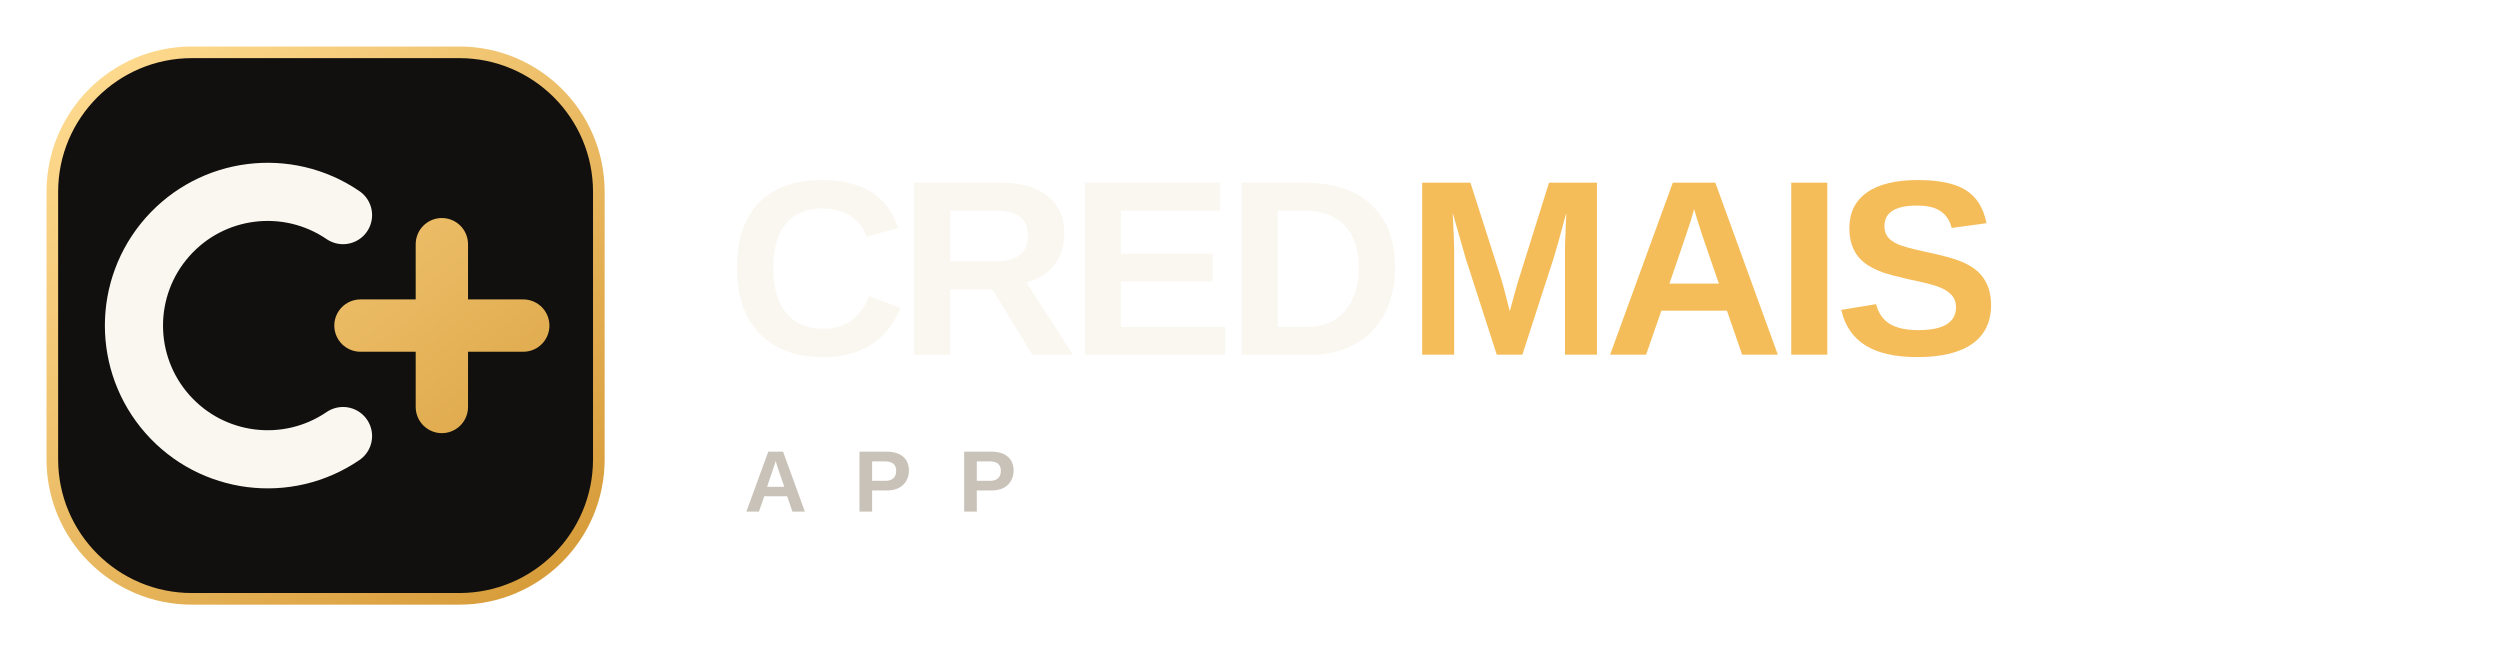
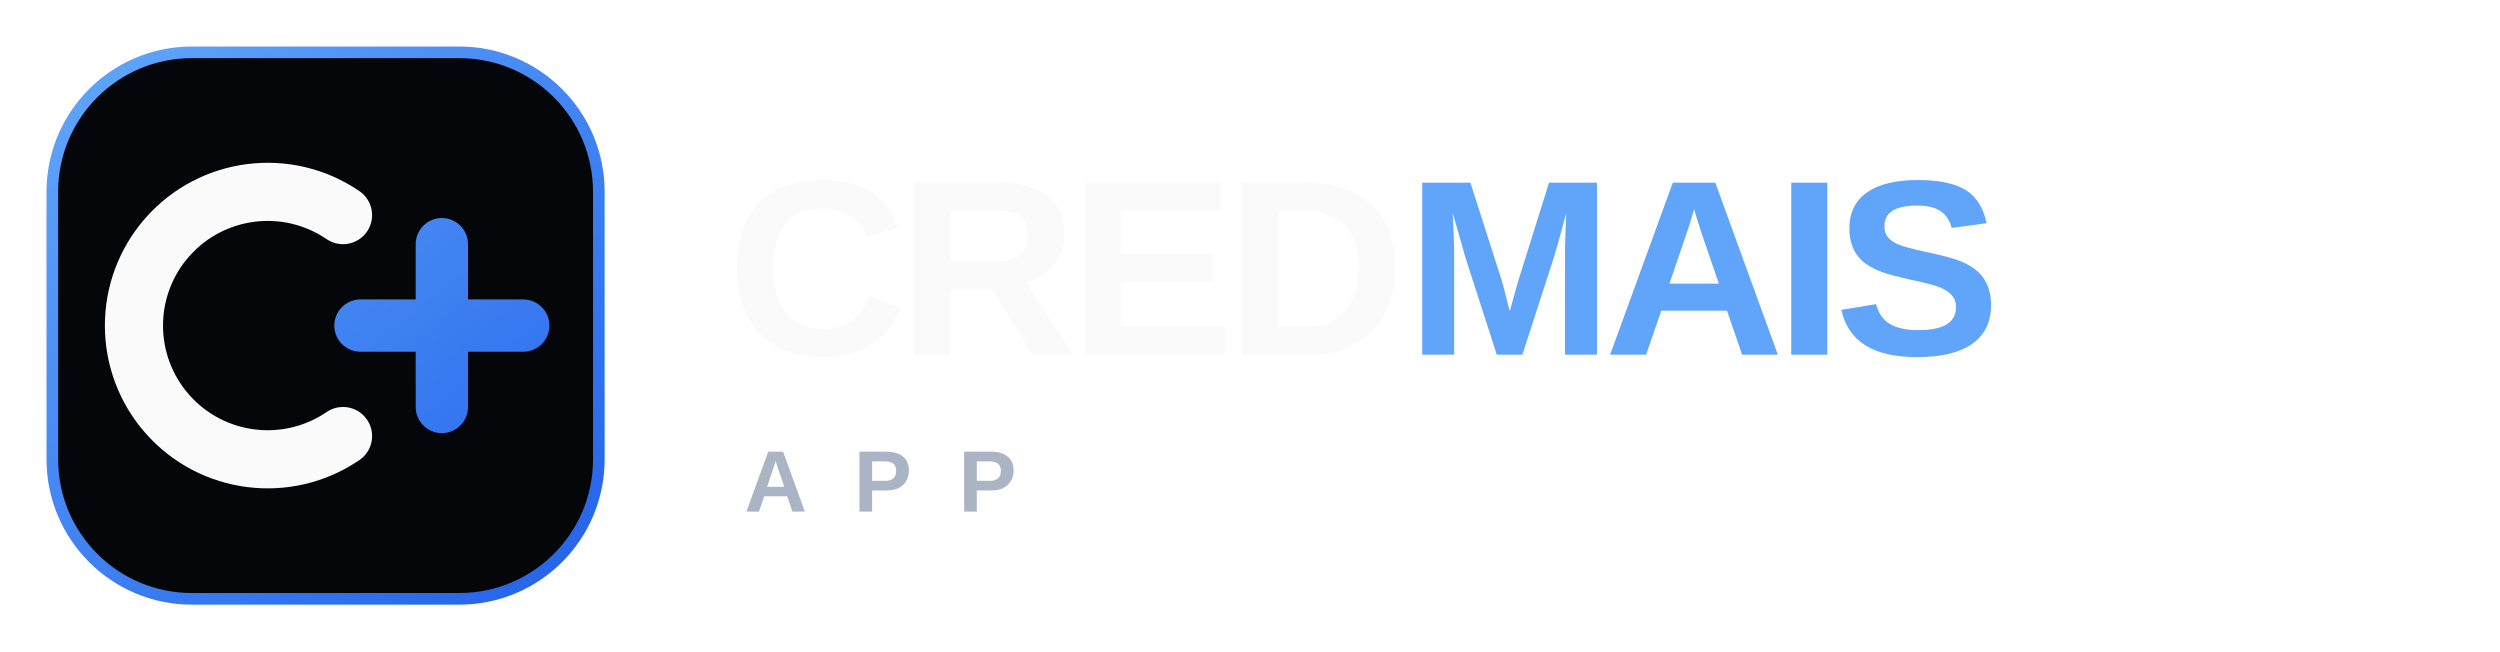
<svg xmlns="http://www.w3.org/2000/svg" width="430" height="112" viewBox="0 0 430 112" fill="none" role="img" aria-label="CredMais App">
  <defs>
-     <linearGradient id="gold" x1="8" y1="0" x2="87" y2="96" gradientUnits="userSpaceOnUse">
-       <stop stop-color="#FFDC91" />
-       <stop offset="1" stop-color="#D69A37" />
+     <linearGradient id="blue" x1="8" y1="0" x2="87" y2="96" gradientUnits="userSpaceOnUse">
+       <stop stop-color="#60A5FA" />
+       <stop offset="1" stop-color="#2563EB" />
    </linearGradient>
  </defs>
  <g transform="translate(8 8)">
-     <rect x="1" y="1" width="94" height="94" rx="24" fill="#11100E" stroke="url(#gold)" stroke-width="2" />
-     <path d="M51 29A23 23 0 1 0 51 67" stroke="#FAF7F0" stroke-width="10" stroke-linecap="round" />
-     <path d="M68 34V62M54 48H82" stroke="url(#gold)" stroke-width="9" stroke-linecap="round" />
+     <rect x="1" y="1" width="94" height="94" rx="24" fill="#050609" stroke="url(#blue)" stroke-width="2" />
+     <path d="M51 29A23 23 0 1 0 51 67" stroke="#FAFAFA" stroke-width="10" stroke-linecap="round" />
+     <path d="M68 34V62M54 48H82" stroke="url(#blue)" stroke-width="9" stroke-linecap="round" />
  </g>
-   <text x="125" y="61" fill="#FAF7F0" font-family="Arial,Helvetica,sans-serif" font-weight="800" font-size="43" letter-spacing="-1.7">CRED<tspan fill="#F5BD59">MAIS</tspan>
+   <text x="125" y="61" fill="#FAFAFA" font-family="Arial,Helvetica,sans-serif" font-weight="800" font-size="43" letter-spacing="-1.7">CRED<tspan fill="#60A5FA">MAIS</tspan>
  </text>
-   <text x="128" y="88" fill="#C8C2B8" font-family="Arial,Helvetica,sans-serif" font-size="15" font-weight="600" letter-spacing="8">APP</text>
+   <text x="128" y="88" fill="#AAB4C5" font-family="Arial,Helvetica,sans-serif" font-size="15" font-weight="600" letter-spacing="8">APP</text>
</svg>
